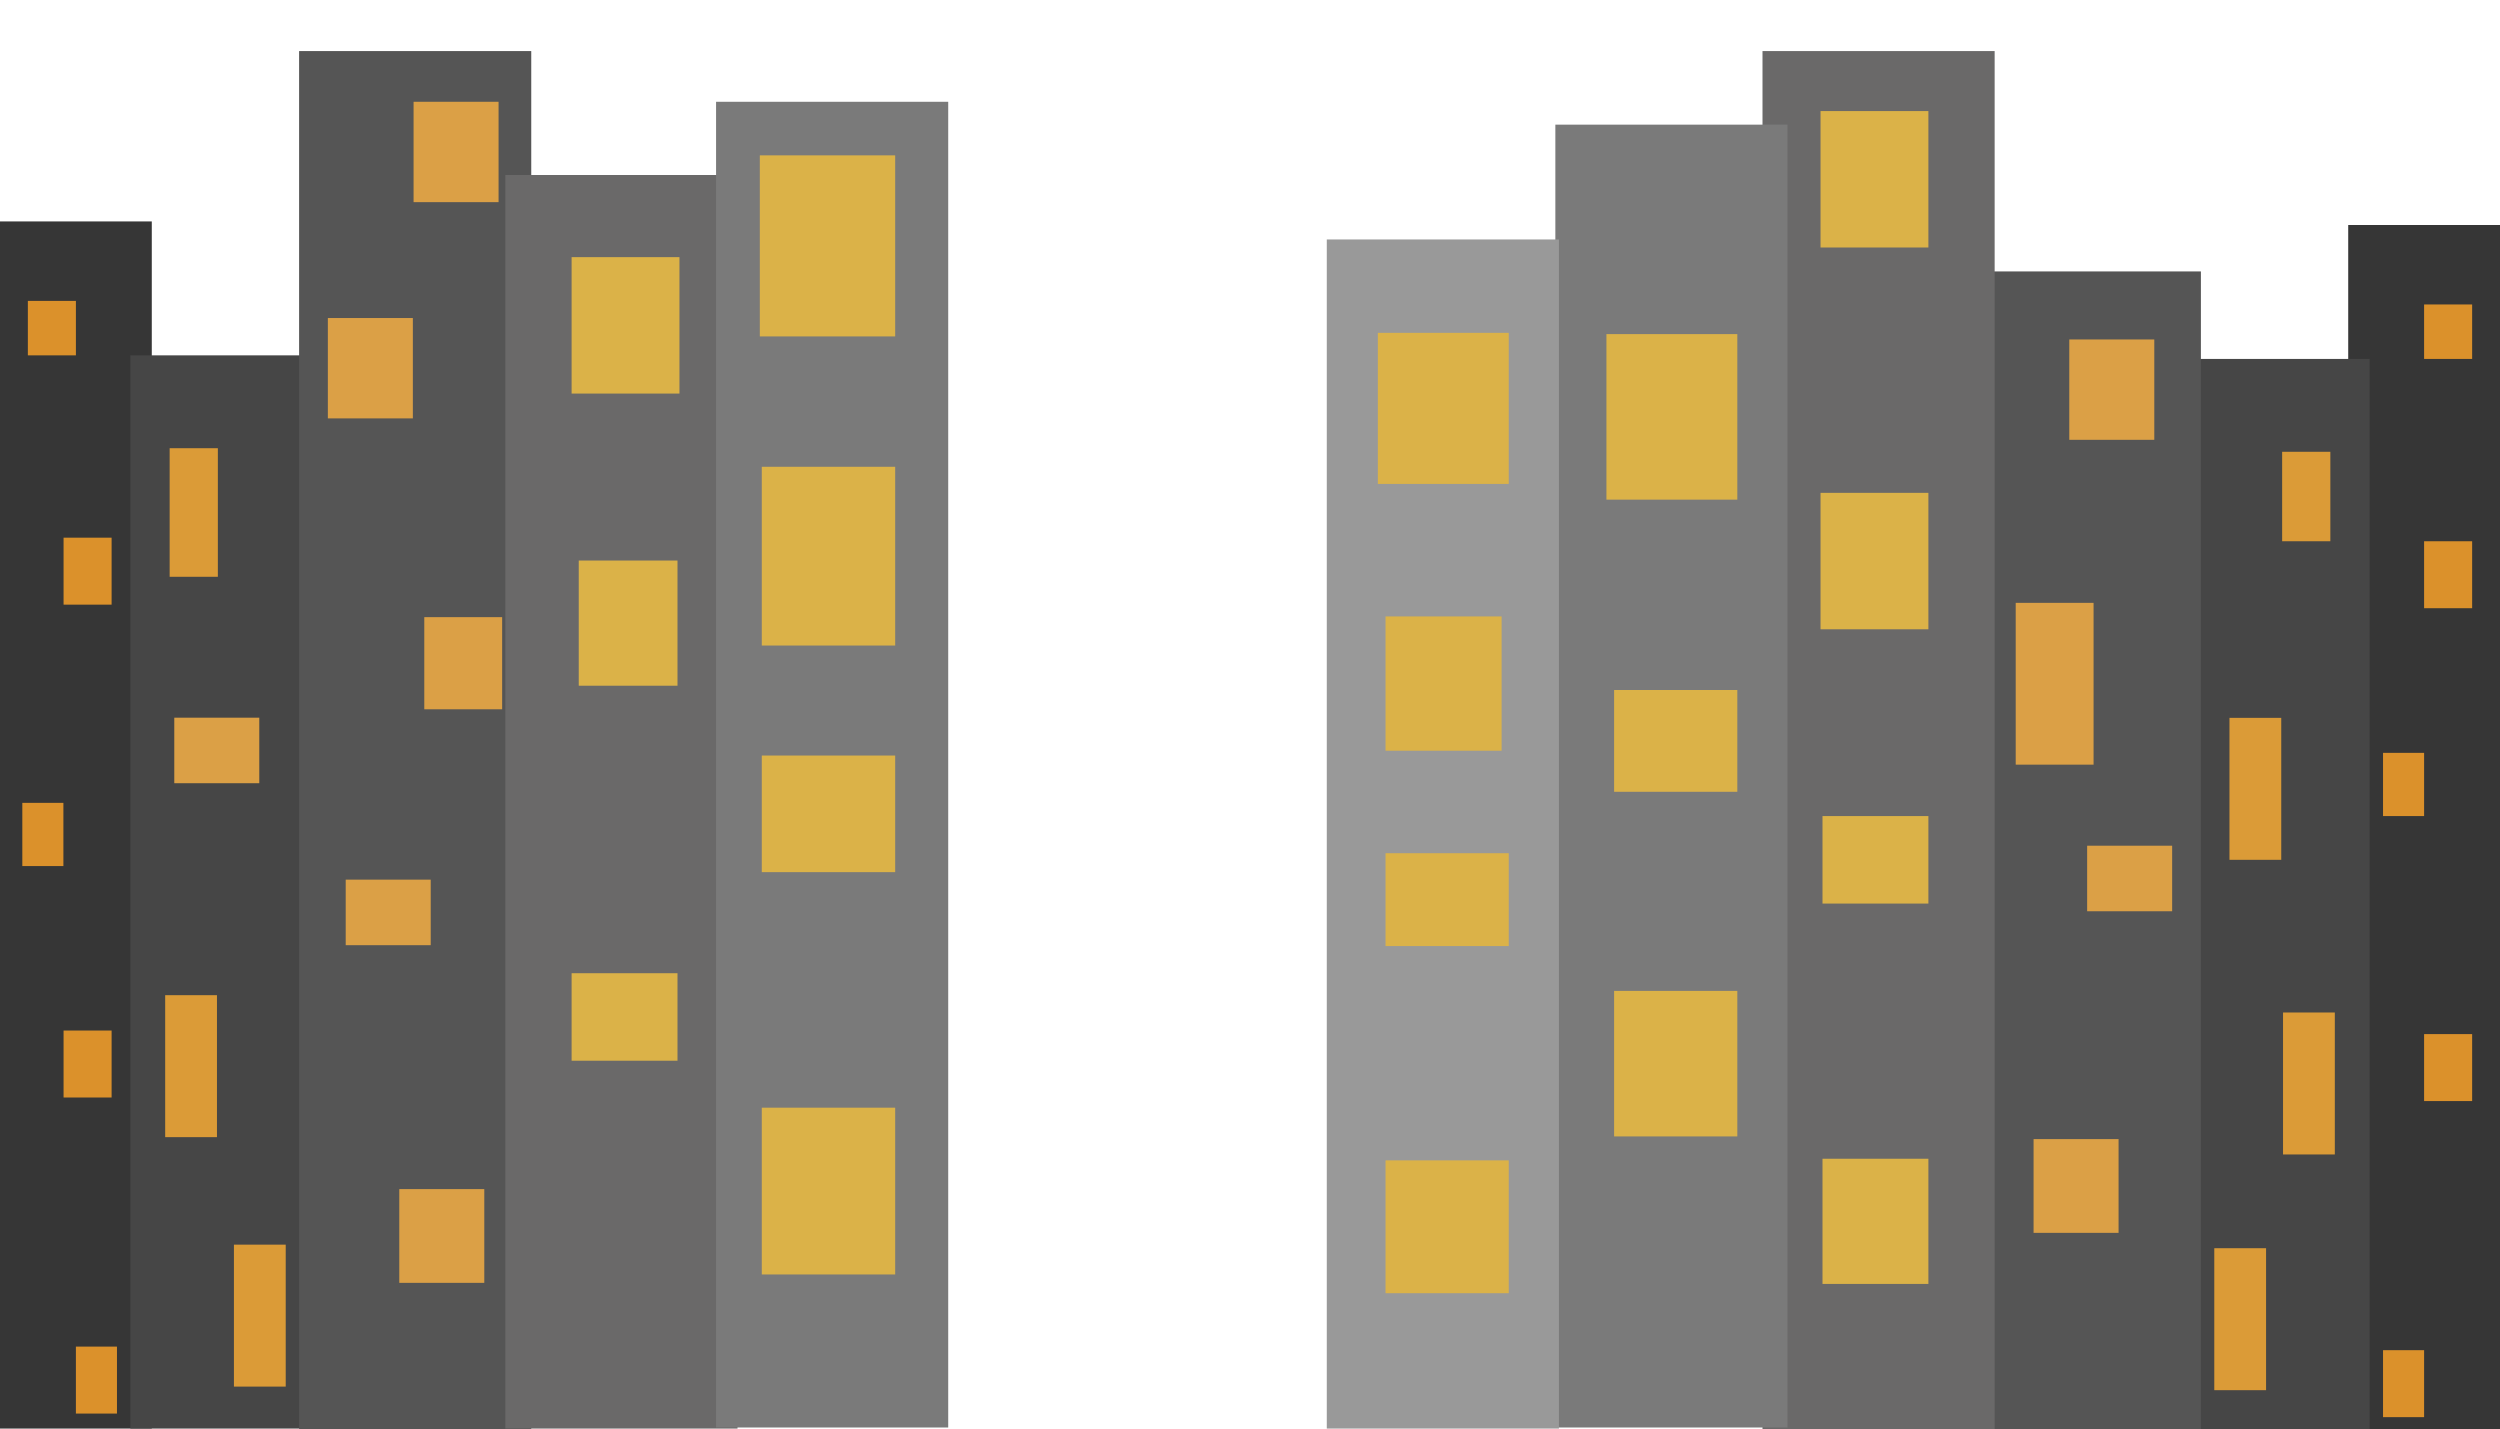
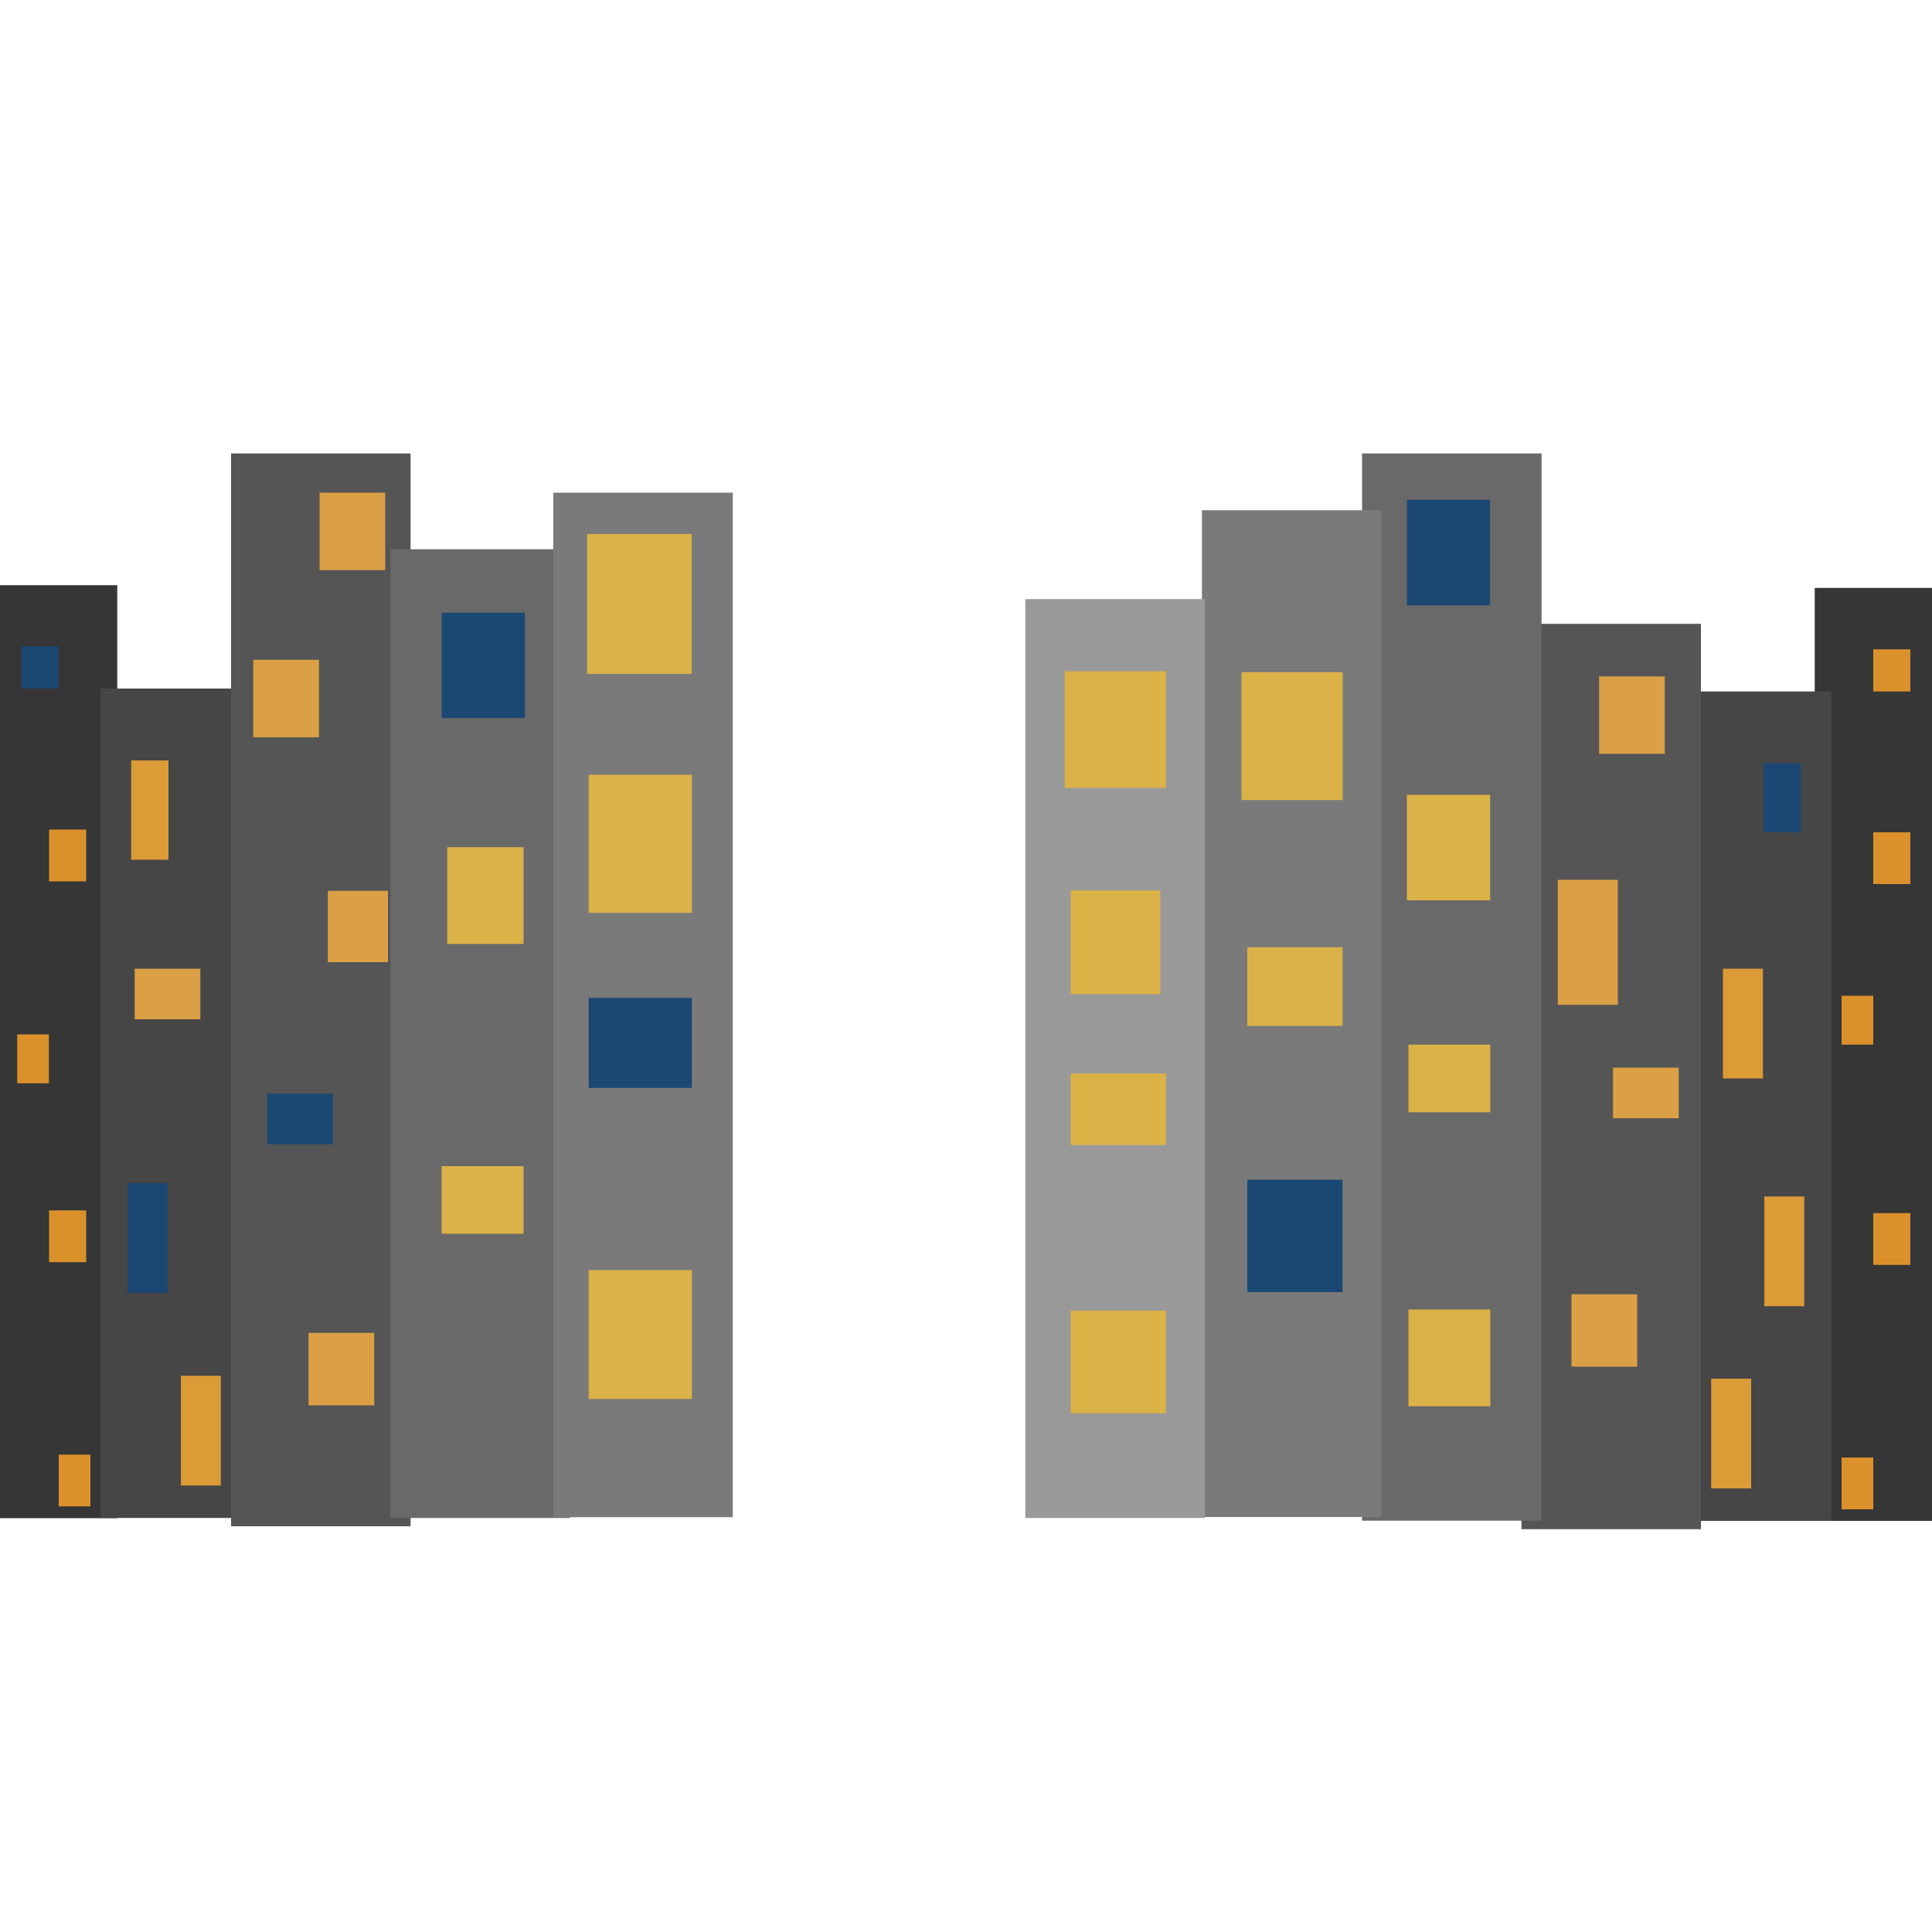
- <svg xmlns="http://www.w3.org/2000/svg" version="1.1" x="0px" y="0px" viewBox="0 0 1400 800" enable-background="new 0 0 1400 800" xml:space="preserve">
+ <svg xmlns="http://www.w3.org/2000/svg" version="1.1" id="Layer_1" x="0px" y="0px" viewBox="0 0 1000 1000" enable-background="new 0 0 1000 1000" xml:space="preserve">
  <g id="buildings">
-     <rect id="bd_left_3" y="124" fill="#363636" width="85" height="676" />
-     <rect id="bd_left_2" x="73" y="199" fill="#464646" width="98" height="601" />
-     <rect id="bd_left_1_1_" x="167.5" y="28.6" fill="#555555" width="130" height="777.4" />
-     <rect id="bd_left_1" x="283" y="98" fill="#6A6969" width="130" height="702" />
-     <rect id="bd_left_3_1_" x="1315" y="126" fill="#363636" width="85" height="676" />
-     <rect id="bd_left_2_1_" x="1229" y="201" fill="#464646" width="98" height="601" />
-     <rect id="bd_left_1_3_" x="1102.5" y="152" fill="#555555" width="130" height="656" />
-     <rect id="bd_left_1_2_" x="987" y="28.6" fill="#6A6969" width="130" height="773.4" />
-     <rect id="bd_left_1_4_" x="871" y="69.8" fill="#7A7A7A" width="130" height="729.6" />
-     <rect id="bd_left_1_6_" x="743" y="134.1" fill="#999999" width="130" height="665.9" />
-     <rect id="bd_left_1_5_" x="401" y="57" fill="#7A7A7A" width="130" height="742.4" />
+     <rect id="bd_left_3" y="302.9" fill="#363636" width="60.7" height="482.9" />
+     <rect id="bd_left_2" x="52.1" y="356.4" fill="#464646" width="70" height="429.3" />
+     <rect id="bd_left_1_1_" x="119.6" y="234.7" fill="#555555" width="92.9" height="555.3" />
+     <rect id="bd_left_1" x="202.1" y="284.3" fill="#6A6969" width="92.9" height="501.4" />
+     <rect id="bd_left_3_1_" x="939.3" y="304.3" fill="#363636" width="60.7" height="482.9" />
+     <rect id="bd_left_2_1_" x="877.9" y="357.9" fill="#464646" width="70" height="429.3" />
+     <rect id="bd_left_1_3_" x="787.5" y="322.9" fill="#555555" width="92.9" height="468.6" />
+     <rect id="bd_left_1_2_" x="705" y="234.7" fill="#6A6969" width="92.9" height="552.4" />
+     <rect id="bd_left_1_4_" x="622.1" y="264.1" fill="#7A7A7A" width="92.9" height="521.1" />
+     <rect id="bd_left_1_6_" x="530.7" y="310.1" fill="#999999" width="92.9" height="475.6" />
+     <rect id="bd_left_1_5_" x="286.4" y="255" fill="#7A7A7A" width="92.9" height="530.3" />
  </g>
  <g id="Layer_2">
-     <rect x="324.1" y="313.9" fill="#DBB248" width="55.3" height="70.1" />
-     <rect x="320.1" y="545" fill="#DBB248" width="59.3" height="49" />
-     <rect x="320.1" y="144" fill="#DBB248" width="60.4" height="76.4" />
-     <rect x="237.6" y="345.6" fill="#DBA046" width="43.6" height="51.6" />
-     <rect x="223.6" y="665.9" fill="#DBA046" width="47.6" height="52.5" />
-     <rect x="193.6" y="492.6" fill="#DBA046" width="47.6" height="36.7" />
-     <rect x="97.6" y="401.9" fill="#DBA046" width="47.6" height="36.7" />
-     <rect x="183.6" y="178.1" fill="#DBA046" width="47.6" height="56.2" />
-     <rect x="231.6" y="57" fill="#DBA046" width="47.6" height="56.2" />
-     <rect x="95" y="251" fill="#DB9B37" width="27" height="72" />
-     <rect x="92.5" y="557.3" fill="#DB9B37" width="29" height="79.5" />
-     <rect x="131" y="697" fill="#DB9B37" width="29" height="79.5" />
-     <rect x="15.6" y="168.5" fill="#DB912B" width="26.9" height="30.5" />
-     <rect x="35.6" y="301.1" fill="#DB912B" width="26.9" height="37.5" />
-     <rect x="12.5" y="449.6" fill="#DB912B" width="23" height="35.4" />
-     <rect x="35.6" y="577.1" fill="#DB912B" width="26.9" height="37.5" />
-     <rect x="42.5" y="754.1" fill="#DB912B" width="23" height="37.5" />
-     <rect x="1020.6" y="648.9" fill="#DBB248" width="59.3" height="70.1" />
-     <rect x="1020.6" y="457" fill="#DBB248" width="59.3" height="49" />
-     <rect x="1019.5" y="276" fill="#DBB248" width="60.4" height="76.4" />
-     <rect x="1019.5" y="62.2" fill="#DBB248" width="60.4" height="76.4" />
-     <rect x="903.9" y="554.9" fill="#DBB248" width="69" height="81.5" />
-     <rect x="903.9" y="386.4" fill="#DBB248" width="69" height="57" />
-     <rect x="899.6" y="187.1" fill="#DBB248" width="73.3" height="92.7" />
-     <rect x="775.9" y="345.2" fill="#DBB248" width="65" height="75.2" />
-     <rect x="775.9" y="649.8" fill="#DBB248" width="69" height="74.4" />
-     <rect x="775.9" y="477.8" fill="#DBB248" width="69" height="52" />
-     <rect x="771.6" y="186.4" fill="#DBB248" width="73.3" height="84.6" />
-     <rect x="426.6" y="261.4" fill="#DBB248" width="74.7" height="100.1" />
-     <rect x="426.6" y="620.3" fill="#DBB248" width="74.7" height="93.4" />
-     <rect x="426.6" y="423.1" fill="#DBB248" width="74.7" height="65.3" />
-     <rect x="425.5" y="87" fill="#DBB248" width="75.8" height="101.4" />
-     <rect x="1128.8" y="337.6" fill="#DBA046" width="43.6" height="90.6" />
-     <rect x="1138.8" y="637.9" fill="#DBA046" width="47.6" height="52.5" />
-     <rect x="1168.8" y="473.6" fill="#DBA046" width="47.6" height="36.7" />
-     <rect x="1158.8" y="190.1" fill="#DBA046" width="47.6" height="56.2" />
-     <rect x="1278" y="253" fill="#DB9B37" width="27" height="50.1" />
-     <rect x="1248.5" y="402" fill="#DB9B37" width="29" height="79.5" />
-     <rect x="1278.5" y="567" fill="#DB9B37" width="29" height="79.5" />
-     <rect x="1240" y="699" fill="#DB9B37" width="29" height="79.5" />
-     <rect x="1357.5" y="170.5" fill="#DB912B" width="26.9" height="30.5" />
-     <rect x="1357.5" y="303.1" fill="#DB912B" width="26.9" height="37.5" />
-     <rect x="1334.5" y="421.6" fill="#DB912B" width="23" height="35.4" />
-     <rect x="1357.5" y="579.1" fill="#DB912B" width="26.9" height="37.5" />
-     <rect x="1334.5" y="756.1" fill="#DB912B" width="23" height="37.5" />
+     <rect x="231.5" y="438.5" fill="#DBB248" width="39.5" height="50.1" />
+     <rect x="228.6" y="603.6" fill="#DBB248" width="42.4" height="35" />
+     <rect x="228.6" y="317.1" fill="#1B4873" width="43.1" height="54.6" />
+     <rect x="169.7" y="461.1" fill="#DBA046" width="31.1" height="36.9" />
+     <rect x="159.7" y="689.9" fill="#DBA046" width="34" height="37.5" />
+     <rect x="138.3" y="566.1" fill="#1B4873" width="34" height="26.2" />
+     <rect x="69.7" y="501.4" fill="#DBA046" width="34" height="26.2" />
+     <rect x="131.1" y="341.5" fill="#DBA046" width="34" height="40.1" />
+     <rect x="165.4" y="255" fill="#DBA046" width="34" height="40.1" />
+     <rect x="67.9" y="393.6" fill="#DB9B37" width="19.3" height="51.4" />
+     <rect x="66.1" y="612.4" fill="#1B4873" width="20.7" height="56.8" />
+     <rect x="93.6" y="712.1" fill="#DB9B37" width="20.7" height="56.8" />
+     <rect x="11.1" y="334.6" fill="#1B4873" width="19.2" height="21.8" />
+     <rect x="25.4" y="429.4" fill="#DB912B" width="19.2" height="26.8" />
+     <rect x="8.9" y="535.4" fill="#DB912B" width="16.4" height="25.3" />
+     <rect x="25.4" y="626.5" fill="#DB912B" width="19.2" height="26.8" />
+     <rect x="30.4" y="752.9" fill="#DB912B" width="16.4" height="26.8" />
+     <rect x="729" y="677.8" fill="#DBB248" width="42.4" height="50.1" />
+     <rect x="729" y="540.7" fill="#DBB248" width="42.4" height="35" />
+     <rect x="728.2" y="411.4" fill="#DBB248" width="43.1" height="54.6" />
+     <rect x="728.2" y="258.7" fill="#1B4873" width="43.1" height="54.6" />
+     <rect x="645.6" y="610.6" fill="#1B4873" width="49.3" height="58.2" />
+     <rect x="645.6" y="490.3" fill="#DBB248" width="49.3" height="40.7" />
+     <rect x="642.6" y="347.9" fill="#DBB248" width="52.4" height="66.2" />
+     <rect x="554.2" y="460.9" fill="#DBB248" width="46.4" height="53.7" />
+     <rect x="554.2" y="678.4" fill="#DBB248" width="49.3" height="53.1" />
+     <rect x="554.2" y="555.6" fill="#DBB248" width="49.3" height="37.1" />
+     <rect x="551.1" y="347.4" fill="#DBB248" width="52.4" height="60.4" />
+     <rect x="304.7" y="401" fill="#DBB248" width="53.4" height="71.5" />
+     <rect x="304.7" y="657.4" fill="#DBB248" width="53.4" height="66.7" />
+     <rect x="304.7" y="516.5" fill="#1B4873" width="53.4" height="46.6" />
+     <rect x="303.9" y="276.4" fill="#DBB248" width="54.1" height="72.4" />
+     <rect x="806.3" y="455.4" fill="#DBA046" width="31.1" height="64.7" />
+     <rect x="813.4" y="669.9" fill="#DBA046" width="34" height="37.5" />
+     <rect x="834.9" y="552.6" fill="#DBA046" width="34" height="26.2" />
+     <rect x="827.7" y="350.1" fill="#DBA046" width="34" height="40.1" />
+     <rect x="912.9" y="395" fill="#1B4873" width="19.3" height="35.8" />
+     <rect x="891.8" y="501.4" fill="#DB9B37" width="20.7" height="56.8" />
+     <rect x="913.2" y="619.3" fill="#DB9B37" width="20.7" height="56.8" />
+     <rect x="885.7" y="713.6" fill="#DB9B37" width="20.7" height="56.8" />
+     <rect x="969.6" y="336.1" fill="#DB912B" width="19.2" height="21.8" />
+     <rect x="969.6" y="430.8" fill="#DB912B" width="19.2" height="26.8" />
+     <rect x="953.2" y="515.4" fill="#DB912B" width="16.4" height="25.3" />
+     <rect x="969.6" y="627.9" fill="#DB912B" width="19.2" height="26.8" />
+     <rect x="953.2" y="754.4" fill="#DB912B" width="16.4" height="26.8" />
  </g>
</svg>
